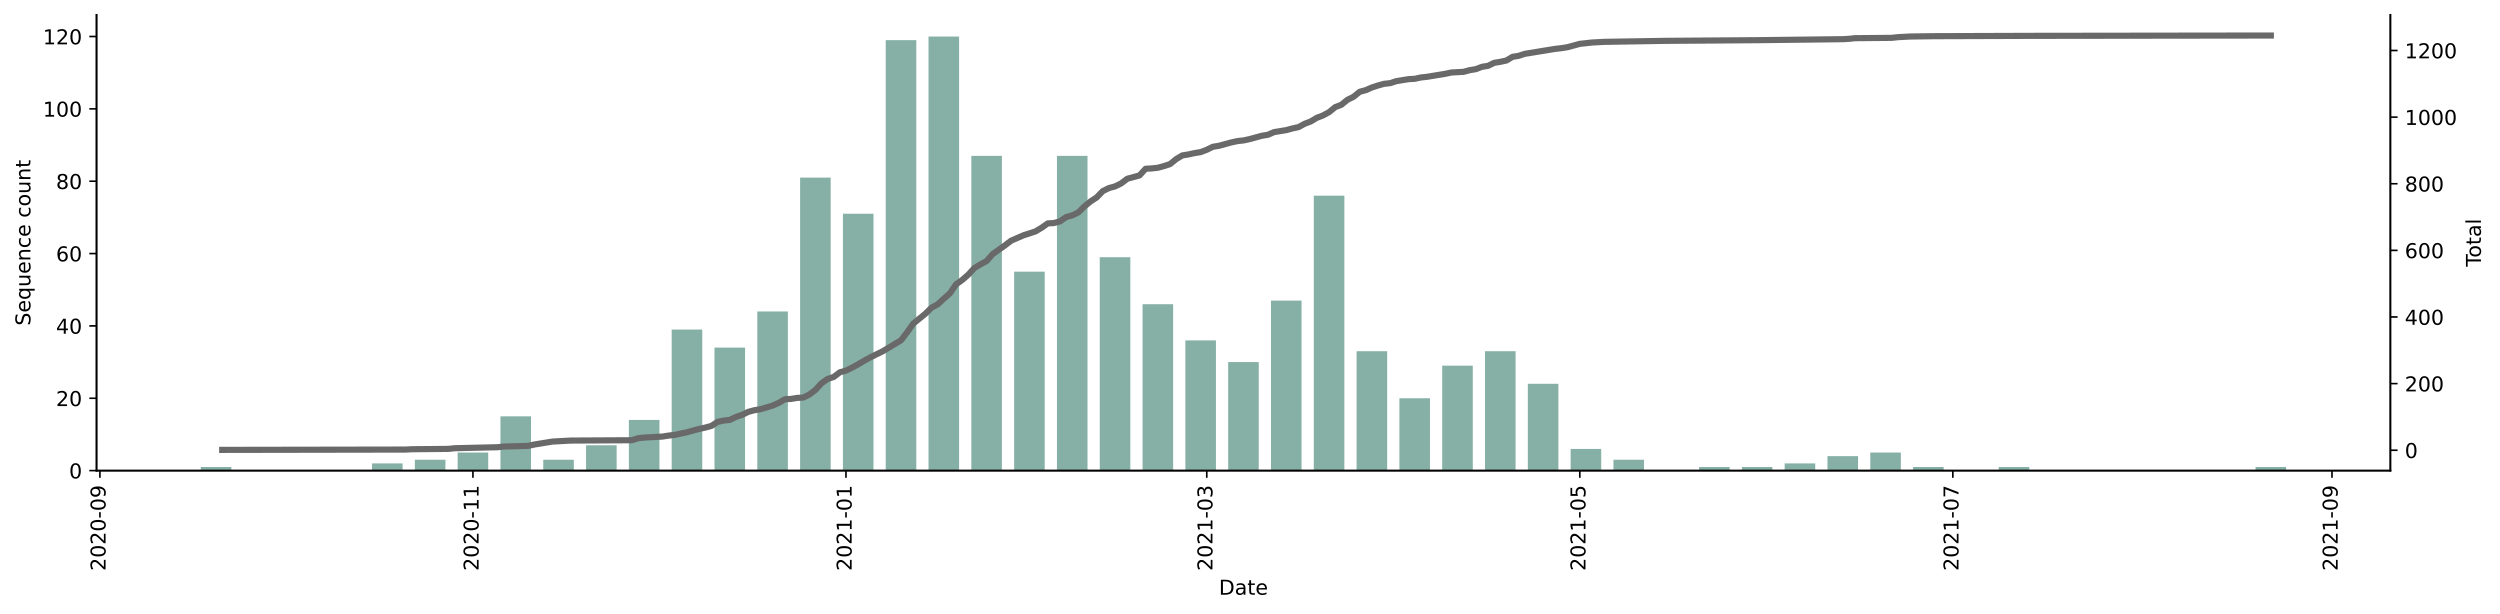
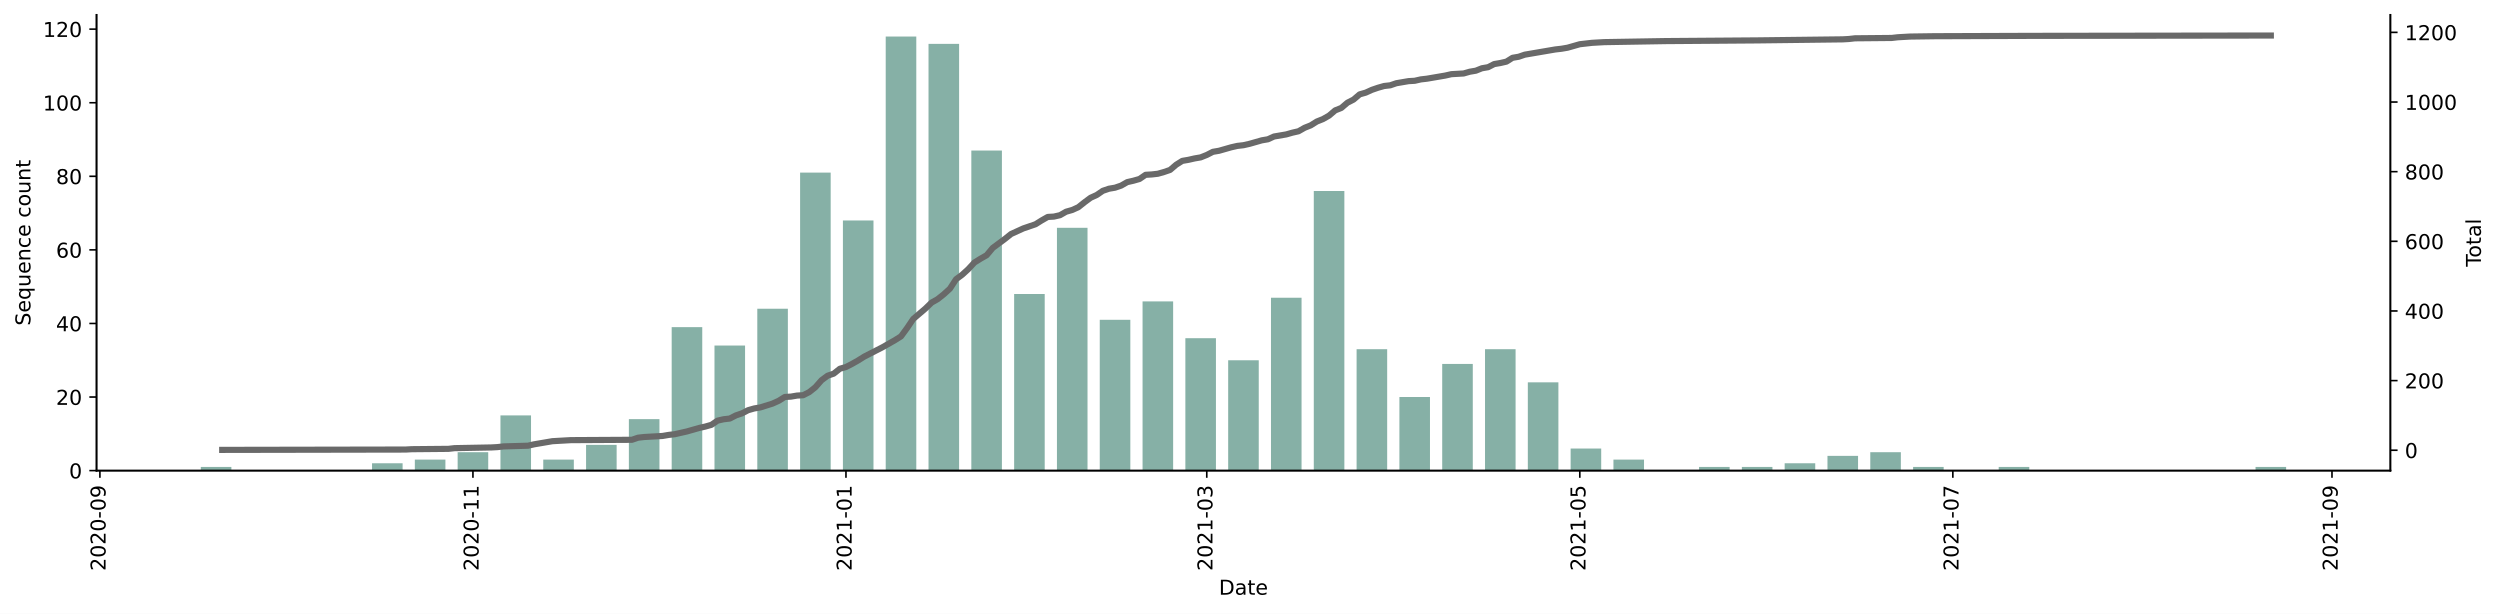
<svg xmlns="http://www.w3.org/2000/svg" xmlns:xlink="http://www.w3.org/1999/xlink" height="298.621pt" version="1.1" viewBox="0 0 1216.294 298.621" width="1216.294pt">
  <defs>
    <style type="text/css">*{stroke-linecap:butt;stroke-linejoin:round;}</style>
  </defs>
  <g id="figure_1">
    <g id="patch_1">
      <path d="M 0 298.621  L 1216.294 298.621  L 1216.294 0  L 0 0  z " style="fill:#ffffff;" />
    </g>
    <g id="axes_1">
      <g id="patch_2">
        <path d="M 46.966 228.96  L 1162.966 228.96  L 1162.966 7.2  L 46.966 7.2  z " style="fill:#ffffff;" />
      </g>
      <g id="patch_3">
-         <path clip-path="url(#p0bee48bfaa)" d="M 97.693 228.96  L 112.569 228.96  L 112.569 227.2  L 97.693 227.2  z " style="fill:#86b0a6;" />
+         <path clip-path="url(#pdc5a0fbc55)" d="M 97.693 228.96  L 112.569 228.96  L 112.569 227.17  L 97.693 227.17  z " style="fill:#86b0a6;" />
      </g>
      <g id="patch_4">
-         <path clip-path="url(#p0bee48bfaa)" d="M 180.999 228.96  L 195.875 228.96  L 195.875 225.44  L 180.999 225.44  z " style="fill:#86b0a6;" />
+         <path clip-path="url(#pdc5a0fbc55)" d="M 180.999 228.96  L 195.875 228.96  L 195.875 225.38  L 180.999 225.38  z " style="fill:#86b0a6;" />
      </g>
      <g id="patch_5">
-         <path clip-path="url(#p0bee48bfaa)" d="M 201.825 228.96  L 216.701 228.96  L 216.701 223.68  L 201.825 223.68  z " style="fill:#86b0a6;" />
+         <path clip-path="url(#pdc5a0fbc55)" d="M 201.825 228.96  L 216.701 228.96  L 216.701 223.591  L 201.825 223.591  z " style="fill:#86b0a6;" />
      </g>
      <g id="patch_6">
-         <path clip-path="url(#p0bee48bfaa)" d="M 222.652 228.96  L 237.528 228.96  L 237.528 220.16  L 222.652 220.16  z " style="fill:#86b0a6;" />
+         <path clip-path="url(#pdc5a0fbc55)" d="M 222.652 228.96  L 237.528 228.96  L 237.528 220.011  L 222.652 220.011  z " style="fill:#86b0a6;" />
      </g>
      <g id="patch_7">
-         <path clip-path="url(#p0bee48bfaa)" d="M 243.478 228.96  L 258.354 228.96  L 258.354 202.56  L 243.478 202.56  z " style="fill:#86b0a6;" />
+         <path clip-path="url(#pdc5a0fbc55)" d="M 243.478 228.96  L 258.354 228.96  L 258.354 202.113  L 243.478 202.113  z " style="fill:#86b0a6;" />
      </g>
      <g id="patch_8">
-         <path clip-path="url(#p0bee48bfaa)" d="M 264.304 228.96  L 279.181 228.96  L 279.181 223.68  L 264.304 223.68  z " style="fill:#86b0a6;" />
+         <path clip-path="url(#pdc5a0fbc55)" d="M 264.304 228.96  L 279.181 228.96  L 279.181 223.591  L 264.304 223.591  z " style="fill:#86b0a6;" />
      </g>
      <g id="patch_9">
-         <path clip-path="url(#p0bee48bfaa)" d="M 285.131 228.96  L 300.007 228.96  L 300.007 216.64  L 285.131 216.64  z " style="fill:#86b0a6;" />
+         <path clip-path="url(#pdc5a0fbc55)" d="M 285.131 228.96  L 300.007 228.96  L 300.007 216.431  L 285.131 216.431  z " style="fill:#86b0a6;" />
      </g>
      <g id="patch_10">
-         <path clip-path="url(#p0bee48bfaa)" d="M 305.957 228.96  L 320.833 228.96  L 320.833 204.32  L 305.957 204.32  z " style="fill:#86b0a6;" />
+         <path clip-path="url(#pdc5a0fbc55)" d="M 305.957 228.96  L 320.833 228.96  L 320.833 203.902  L 305.957 203.902  z " style="fill:#86b0a6;" />
      </g>
      <g id="patch_11">
-         <path clip-path="url(#p0bee48bfaa)" d="M 326.784 228.96  L 341.66 228.96  L 341.66 160.32  L 326.784 160.32  z " style="fill:#86b0a6;" />
+         <path clip-path="url(#pdc5a0fbc55)" d="M 326.784 228.96  L 341.66 228.96  L 341.66 159.157  L 326.784 159.157  z " style="fill:#86b0a6;" />
      </g>
      <g id="patch_12">
-         <path clip-path="url(#p0bee48bfaa)" d="M 347.61 228.96  L 362.486 228.96  L 362.486 169.12  L 347.61 169.12  z " style="fill:#86b0a6;" />
+         <path clip-path="url(#pdc5a0fbc55)" d="M 347.61 228.96  L 362.486 228.96  L 362.486 168.106  L 347.61 168.106  z " style="fill:#86b0a6;" />
      </g>
      <g id="patch_13">
-         <path clip-path="url(#p0bee48bfaa)" d="M 368.437 228.96  L 383.313 228.96  L 383.313 151.52  L 368.437 151.52  z " style="fill:#86b0a6;" />
+         <path clip-path="url(#pdc5a0fbc55)" d="M 368.437 228.96  L 383.313 228.96  L 383.313 150.207  L 368.437 150.207  z " style="fill:#86b0a6;" />
      </g>
      <g id="patch_14">
-         <path clip-path="url(#p0bee48bfaa)" d="M 389.263 228.96  L 404.139 228.96  L 404.139 86.4  L 389.263 86.4  z " style="fill:#86b0a6;" />
+         <path clip-path="url(#pdc5a0fbc55)" d="M 389.263 228.96  L 404.139 228.96  L 404.139 83.984  L 389.263 83.984  z " style="fill:#86b0a6;" />
      </g>
      <g id="patch_15">
-         <path clip-path="url(#p0bee48bfaa)" d="M 410.09 228.96  L 424.966 228.96  L 424.966 104  L 410.09 104  z " style="fill:#86b0a6;" />
+         <path clip-path="url(#pdc5a0fbc55)" d="M 410.09 228.96  L 424.966 228.96  L 424.966 107.252  L 410.09 107.252  z " style="fill:#86b0a6;" />
      </g>
      <g id="patch_16">
-         <path clip-path="url(#p0bee48bfaa)" d="M 430.916 228.96  L 445.792 228.96  L 445.792 19.52  L 430.916 19.52  z " style="fill:#86b0a6;" />
+         <path clip-path="url(#pdc5a0fbc55)" d="M 430.916 228.96  L 445.792 228.96  L 445.792 17.76  L 430.916 17.76  z " style="fill:#86b0a6;" />
      </g>
      <g id="patch_17">
-         <path clip-path="url(#p0bee48bfaa)" d="M 451.742 228.96  L 466.619 228.96  L 466.619 17.76  L 451.742 17.76  z " style="fill:#86b0a6;" />
+         <path clip-path="url(#pdc5a0fbc55)" d="M 451.742 228.96  L 466.619 228.96  L 466.619 21.34  L 451.742 21.34  z " style="fill:#86b0a6;" />
      </g>
      <g id="patch_18">
-         <path clip-path="url(#p0bee48bfaa)" d="M 472.569 228.96  L 487.445 228.96  L 487.445 75.84  L 472.569 75.84  z " style="fill:#86b0a6;" />
+         <path clip-path="url(#pdc5a0fbc55)" d="M 472.569 228.96  L 487.445 228.96  L 487.445 73.245  L 472.569 73.245  z " style="fill:#86b0a6;" />
      </g>
      <g id="patch_19">
-         <path clip-path="url(#p0bee48bfaa)" d="M 493.395 228.96  L 508.271 228.96  L 508.271 132.16  L 493.395 132.16  z " style="fill:#86b0a6;" />
+         <path clip-path="url(#pdc5a0fbc55)" d="M 493.395 228.96  L 508.271 228.96  L 508.271 143.048  L 493.395 143.048  z " style="fill:#86b0a6;" />
      </g>
      <g id="patch_20">
-         <path clip-path="url(#p0bee48bfaa)" d="M 514.222 228.96  L 529.098 228.96  L 529.098 75.84  L 514.222 75.84  z " style="fill:#86b0a6;" />
+         <path clip-path="url(#pdc5a0fbc55)" d="M 514.222 228.96  L 529.098 228.96  L 529.098 110.831  L 514.222 110.831  z " style="fill:#86b0a6;" />
      </g>
      <g id="patch_21">
-         <path clip-path="url(#p0bee48bfaa)" d="M 535.048 228.96  L 549.924 228.96  L 549.924 125.12  L 535.048 125.12  z " style="fill:#86b0a6;" />
+         <path clip-path="url(#pdc5a0fbc55)" d="M 535.048 228.96  L 549.924 228.96  L 549.924 155.577  L 535.048 155.577  z " style="fill:#86b0a6;" />
      </g>
      <g id="patch_22">
-         <path clip-path="url(#p0bee48bfaa)" d="M 555.875 228.96  L 570.751 228.96  L 570.751 148  L 555.875 148  z " style="fill:#86b0a6;" />
+         <path clip-path="url(#pdc5a0fbc55)" d="M 555.875 228.96  L 570.751 228.96  L 570.751 146.628  L 555.875 146.628  z " style="fill:#86b0a6;" />
      </g>
      <g id="patch_23">
-         <path clip-path="url(#p0bee48bfaa)" d="M 576.701 228.96  L 591.577 228.96  L 591.577 165.6  L 576.701 165.6  z " style="fill:#86b0a6;" />
+         <path clip-path="url(#pdc5a0fbc55)" d="M 576.701 228.96  L 591.577 228.96  L 591.577 164.526  L 576.701 164.526  z " style="fill:#86b0a6;" />
      </g>
      <g id="patch_24">
-         <path clip-path="url(#p0bee48bfaa)" d="M 597.528 228.96  L 612.404 228.96  L 612.404 176.16  L 597.528 176.16  z " style="fill:#86b0a6;" />
+         <path clip-path="url(#pdc5a0fbc55)" d="M 597.528 228.96  L 612.404 228.96  L 612.404 175.265  L 597.528 175.265  z " style="fill:#86b0a6;" />
      </g>
      <g id="patch_25">
-         <path clip-path="url(#p0bee48bfaa)" d="M 618.354 228.96  L 633.23 228.96  L 633.23 146.24  L 618.354 146.24  z " style="fill:#86b0a6;" />
+         <path clip-path="url(#pdc5a0fbc55)" d="M 618.354 228.96  L 633.23 228.96  L 633.23 144.838  L 618.354 144.838  z " style="fill:#86b0a6;" />
      </g>
      <g id="patch_26">
-         <path clip-path="url(#p0bee48bfaa)" d="M 639.181 228.96  L 654.057 228.96  L 654.057 95.2  L 639.181 95.2  z " style="fill:#86b0a6;" />
+         <path clip-path="url(#pdc5a0fbc55)" d="M 639.181 228.96  L 654.057 228.96  L 654.057 92.933  L 639.181 92.933  z " style="fill:#86b0a6;" />
      </g>
      <g id="patch_27">
-         <path clip-path="url(#p0bee48bfaa)" d="M 660.007 228.96  L 674.883 228.96  L 674.883 170.88  L 660.007 170.88  z " style="fill:#86b0a6;" />
+         <path clip-path="url(#pdc5a0fbc55)" d="M 660.007 228.96  L 674.883 228.96  L 674.883 169.896  L 660.007 169.896  z " style="fill:#86b0a6;" />
      </g>
      <g id="patch_28">
-         <path clip-path="url(#p0bee48bfaa)" d="M 680.833 228.96  L 695.709 228.96  L 695.709 193.76  L 680.833 193.76  z " style="fill:#86b0a6;" />
+         <path clip-path="url(#pdc5a0fbc55)" d="M 680.833 228.96  L 695.709 228.96  L 695.709 193.163  L 680.833 193.163  z " style="fill:#86b0a6;" />
      </g>
      <g id="patch_29">
-         <path clip-path="url(#p0bee48bfaa)" d="M 701.66 228.96  L 716.536 228.96  L 716.536 177.92  L 701.66 177.92  z " style="fill:#86b0a6;" />
+         <path clip-path="url(#pdc5a0fbc55)" d="M 701.66 228.96  L 716.536 228.96  L 716.536 177.055  L 701.66 177.055  z " style="fill:#86b0a6;" />
      </g>
      <g id="patch_30">
-         <path clip-path="url(#p0bee48bfaa)" d="M 722.486 228.96  L 737.362 228.96  L 737.362 170.88  L 722.486 170.88  z " style="fill:#86b0a6;" />
+         <path clip-path="url(#pdc5a0fbc55)" d="M 722.486 228.96  L 737.362 228.96  L 737.362 169.896  L 722.486 169.896  z " style="fill:#86b0a6;" />
      </g>
      <g id="patch_31">
-         <path clip-path="url(#p0bee48bfaa)" d="M 743.313 228.96  L 758.189 228.96  L 758.189 186.72  L 743.313 186.72  z " style="fill:#86b0a6;" />
+         <path clip-path="url(#pdc5a0fbc55)" d="M 743.313 228.96  L 758.189 228.96  L 758.189 186.004  L 743.313 186.004  z " style="fill:#86b0a6;" />
      </g>
      <g id="patch_32">
-         <path clip-path="url(#p0bee48bfaa)" d="M 764.139 228.96  L 779.015 228.96  L 779.015 218.4  L 764.139 218.4  z " style="fill:#86b0a6;" />
+         <path clip-path="url(#pdc5a0fbc55)" d="M 764.139 228.96  L 779.015 228.96  L 779.015 218.221  L 764.139 218.221  z " style="fill:#86b0a6;" />
      </g>
      <g id="patch_33">
-         <path clip-path="url(#p0bee48bfaa)" d="M 784.966 228.96  L 799.842 228.96  L 799.842 223.68  L 784.966 223.68  z " style="fill:#86b0a6;" />
+         <path clip-path="url(#pdc5a0fbc55)" d="M 784.966 228.96  L 799.842 228.96  L 799.842 223.591  L 784.966 223.591  z " style="fill:#86b0a6;" />
      </g>
      <g id="patch_34">
-         <path clip-path="url(#p0bee48bfaa)" d="M 826.619 228.96  L 841.495 228.96  L 841.495 227.2  L 826.619 227.2  z " style="fill:#86b0a6;" />
+         <path clip-path="url(#pdc5a0fbc55)" d="M 826.619 228.96  L 841.495 228.96  L 841.495 227.17  L 826.619 227.17  z " style="fill:#86b0a6;" />
      </g>
      <g id="patch_35">
-         <path clip-path="url(#p0bee48bfaa)" d="M 847.445 228.96  L 862.321 228.96  L 862.321 227.2  L 847.445 227.2  z " style="fill:#86b0a6;" />
+         <path clip-path="url(#pdc5a0fbc55)" d="M 847.445 228.96  L 862.321 228.96  L 862.321 227.17  L 847.445 227.17  z " style="fill:#86b0a6;" />
      </g>
      <g id="patch_36">
-         <path clip-path="url(#p0bee48bfaa)" d="M 868.271 228.96  L 883.147 228.96  L 883.147 225.44  L 868.271 225.44  z " style="fill:#86b0a6;" />
+         <path clip-path="url(#pdc5a0fbc55)" d="M 868.271 228.96  L 883.147 228.96  L 883.147 225.38  L 868.271 225.38  z " style="fill:#86b0a6;" />
      </g>
      <g id="patch_37">
-         <path clip-path="url(#p0bee48bfaa)" d="M 889.098 228.96  L 903.974 228.96  L 903.974 221.92  L 889.098 221.92  z " style="fill:#86b0a6;" />
+         <path clip-path="url(#pdc5a0fbc55)" d="M 889.098 228.96  L 903.974 228.96  L 903.974 221.801  L 889.098 221.801  z " style="fill:#86b0a6;" />
      </g>
      <g id="patch_38">
-         <path clip-path="url(#p0bee48bfaa)" d="M 909.924 228.96  L 924.8 228.96  L 924.8 220.16  L 909.924 220.16  z " style="fill:#86b0a6;" />
+         <path clip-path="url(#pdc5a0fbc55)" d="M 909.924 228.96  L 924.8 228.96  L 924.8 220.011  L 909.924 220.011  z " style="fill:#86b0a6;" />
      </g>
      <g id="patch_39">
-         <path clip-path="url(#p0bee48bfaa)" d="M 930.751 228.96  L 945.627 228.96  L 945.627 227.2  L 930.751 227.2  z " style="fill:#86b0a6;" />
+         <path clip-path="url(#pdc5a0fbc55)" d="M 930.751 228.96  L 945.627 228.96  L 945.627 227.17  L 930.751 227.17  z " style="fill:#86b0a6;" />
      </g>
      <g id="patch_40">
-         <path clip-path="url(#p0bee48bfaa)" d="M 972.404 228.96  L 987.28 228.96  L 987.28 227.2  L 972.404 227.2  z " style="fill:#86b0a6;" />
+         <path clip-path="url(#pdc5a0fbc55)" d="M 972.404 228.96  L 987.28 228.96  L 987.28 227.17  L 972.404 227.17  z " style="fill:#86b0a6;" />
      </g>
      <g id="patch_41">
-         <path clip-path="url(#p0bee48bfaa)" d="M 1097.362 228.96  L 1112.238 228.96  L 1112.238 227.2  L 1097.362 227.2  z " style="fill:#86b0a6;" />
+         <path clip-path="url(#pdc5a0fbc55)" d="M 1097.362 228.96  L 1112.238 228.96  L 1112.238 227.17  L 1097.362 227.17  z " style="fill:#86b0a6;" />
      </g>
      <g id="matplotlib.axis_1">
        <g id="xtick_1">
          <g id="line2d_1">
            <defs>
-               <path d="M 0 0  L 0 3.5  " id="m97ec9b5817" style="stroke:#000000;stroke-width:0.8;" />
+               <path d="M 0 0  L 0 3.5  " id="m6d10ac8638" style="stroke:#000000;stroke-width:0.8;" />
            </defs>
            <g>
-               <use style="stroke:#000000;stroke-width:0.8;" x="48.602" xlink:href="#m97ec9b5817" y="228.96" />
+               <use style="stroke:#000000;stroke-width:0.8;" x="48.602" xlink:href="#m6d10ac8638" y="228.96" />
            </g>
          </g>
          <g id="text_1">
            <g transform="translate(51.36136 277.7428)rotate(-90)scale(0.1 -0.1)">
              <defs>
                <path d="M 1228 531  L 3431 531  L 3431 0  L 469 0  L 469 531  Q 828 903 1448 1529  Q 2069 2156 2228 2338  Q 2531 2678 2651 2914  Q 2772 3150 2772 3378  Q 2772 3750 2511 3984  Q 2250 4219 1831 4219  Q 1534 4219 1204 4116  Q 875 4013 500 3803  L 500 4441  Q 881 4594 1212 4672  Q 1544 4750 1819 4750  Q 2544 4750 2975 4387  Q 3406 4025 3406 3419  Q 3406 3131 3298 2873  Q 3191 2616 2906 2266  Q 2828 2175 2409 1742  Q 1991 1309 1228 531  z " id="DejaVuSans-32" transform="scale(0.015625)" />
                <path d="M 2034 4250  Q 1547 4250 1301 3770  Q 1056 3291 1056 2328  Q 1056 1369 1301 889  Q 1547 409 2034 409  Q 2525 409 2770 889  Q 3016 1369 3016 2328  Q 3016 3291 2770 3770  Q 2525 4250 2034 4250  z M 2034 4750  Q 2819 4750 3233 4129  Q 3647 3509 3647 2328  Q 3647 1150 3233 529  Q 2819 -91 2034 -91  Q 1250 -91 836 529  Q 422 1150 422 2328  Q 422 3509 836 4129  Q 1250 4750 2034 4750  z " id="DejaVuSans-30" transform="scale(0.015625)" />
                <path d="M 313 2009  L 1997 2009  L 1997 1497  L 313 1497  L 313 2009  z " id="DejaVuSans-2d" transform="scale(0.015625)" />
                <path d="M 703 97  L 703 672  Q 941 559 1184 500  Q 1428 441 1663 441  Q 2288 441 2617 861  Q 2947 1281 2994 2138  Q 2813 1869 2534 1725  Q 2256 1581 1919 1581  Q 1219 1581 811 2004  Q 403 2428 403 3163  Q 403 3881 828 4315  Q 1253 4750 1959 4750  Q 2769 4750 3195 4129  Q 3622 3509 3622 2328  Q 3622 1225 3098 567  Q 2575 -91 1691 -91  Q 1453 -91 1209 -44  Q 966 3 703 97  z M 1959 2075  Q 2384 2075 2632 2365  Q 2881 2656 2881 3163  Q 2881 3666 2632 3958  Q 2384 4250 1959 4250  Q 1534 4250 1286 3958  Q 1038 3666 1038 3163  Q 1038 2656 1286 2365  Q 1534 2075 1959 2075  z " id="DejaVuSans-39" transform="scale(0.015625)" />
              </defs>
              <use xlink:href="#DejaVuSans-32" />
              <use x="63.623" xlink:href="#DejaVuSans-30" />
              <use x="127.246" xlink:href="#DejaVuSans-32" />
              <use x="190.869" xlink:href="#DejaVuSans-30" />
              <use x="254.492" xlink:href="#DejaVuSans-2d" />
              <use x="290.576" xlink:href="#DejaVuSans-30" />
              <use x="354.199" xlink:href="#DejaVuSans-39" />
            </g>
          </g>
        </g>
        <g id="xtick_2">
          <g id="line2d_2">
            <g>
-               <use style="stroke:#000000;stroke-width:0.8;" x="230.09" xlink:href="#m97ec9b5817" y="228.96" />
+               <use style="stroke:#000000;stroke-width:0.8;" x="230.09" xlink:href="#m6d10ac8638" y="228.96" />
            </g>
          </g>
          <g id="text_2">
            <g transform="translate(232.849 277.7428)rotate(-90)scale(0.1 -0.1)">
              <defs>
                <path d="M 794 531  L 1825 531  L 1825 4091  L 703 3866  L 703 4441  L 1819 4666  L 2450 4666  L 2450 531  L 3481 531  L 3481 0  L 794 0  L 794 531  z " id="DejaVuSans-31" transform="scale(0.015625)" />
              </defs>
              <use xlink:href="#DejaVuSans-32" />
              <use x="63.623" xlink:href="#DejaVuSans-30" />
              <use x="127.246" xlink:href="#DejaVuSans-32" />
              <use x="190.869" xlink:href="#DejaVuSans-30" />
              <use x="254.492" xlink:href="#DejaVuSans-2d" />
              <use x="290.576" xlink:href="#DejaVuSans-31" />
              <use x="354.199" xlink:href="#DejaVuSans-31" />
            </g>
          </g>
        </g>
        <g id="xtick_3">
          <g id="line2d_3">
            <g>
-               <use style="stroke:#000000;stroke-width:0.8;" x="411.577" xlink:href="#m97ec9b5817" y="228.96" />
+               <use style="stroke:#000000;stroke-width:0.8;" x="411.577" xlink:href="#m6d10ac8638" y="228.96" />
            </g>
          </g>
          <g id="text_3">
            <g transform="translate(414.3366 277.7428)rotate(-90)scale(0.1 -0.1)">
              <use xlink:href="#DejaVuSans-32" />
              <use x="63.623" xlink:href="#DejaVuSans-30" />
              <use x="127.246" xlink:href="#DejaVuSans-32" />
              <use x="190.869" xlink:href="#DejaVuSans-31" />
              <use x="254.492" xlink:href="#DejaVuSans-2d" />
              <use x="290.576" xlink:href="#DejaVuSans-30" />
              <use x="354.199" xlink:href="#DejaVuSans-31" />
            </g>
          </g>
        </g>
        <g id="xtick_4">
          <g id="line2d_4">
            <g>
-               <use style="stroke:#000000;stroke-width:0.8;" x="587.114" xlink:href="#m97ec9b5817" y="228.96" />
+               <use style="stroke:#000000;stroke-width:0.8;" x="587.114" xlink:href="#m6d10ac8638" y="228.96" />
            </g>
          </g>
          <g id="text_4">
            <g transform="translate(589.8738 277.7428)rotate(-90)scale(0.1 -0.1)">
              <defs>
                <path d="M 2597 2516  Q 3050 2419 3304 2112  Q 3559 1806 3559 1356  Q 3559 666 3084 287  Q 2609 -91 1734 -91  Q 1441 -91 1130 -33  Q 819 25 488 141  L 488 750  Q 750 597 1062 519  Q 1375 441 1716 441  Q 2309 441 2620 675  Q 2931 909 2931 1356  Q 2931 1769 2642 2001  Q 2353 2234 1838 2234  L 1294 2234  L 1294 2753  L 1863 2753  Q 2328 2753 2575 2939  Q 2822 3125 2822 3475  Q 2822 3834 2567 4026  Q 2313 4219 1838 4219  Q 1578 4219 1281 4162  Q 984 4106 628 3988  L 628 4550  Q 988 4650 1302 4700  Q 1616 4750 1894 4750  Q 2613 4750 3031 4423  Q 3450 4097 3450 3541  Q 3450 3153 3228 2886  Q 3006 2619 2597 2516  z " id="DejaVuSans-33" transform="scale(0.015625)" />
              </defs>
              <use xlink:href="#DejaVuSans-32" />
              <use x="63.623" xlink:href="#DejaVuSans-30" />
              <use x="127.246" xlink:href="#DejaVuSans-32" />
              <use x="190.869" xlink:href="#DejaVuSans-31" />
              <use x="254.492" xlink:href="#DejaVuSans-2d" />
              <use x="290.576" xlink:href="#DejaVuSans-30" />
              <use x="354.199" xlink:href="#DejaVuSans-33" />
            </g>
          </g>
        </g>
        <g id="xtick_5">
          <g id="line2d_5">
            <g>
-               <use style="stroke:#000000;stroke-width:0.8;" x="768.602" xlink:href="#m97ec9b5817" y="228.96" />
+               <use style="stroke:#000000;stroke-width:0.8;" x="768.602" xlink:href="#m6d10ac8638" y="228.96" />
            </g>
          </g>
          <g id="text_5">
            <g transform="translate(771.3614 277.7428)rotate(-90)scale(0.1 -0.1)">
              <defs>
                <path d="M 691 4666  L 3169 4666  L 3169 4134  L 1269 4134  L 1269 2991  Q 1406 3038 1543 3061  Q 1681 3084 1819 3084  Q 2600 3084 3056 2656  Q 3513 2228 3513 1497  Q 3513 744 3044 326  Q 2575 -91 1722 -91  Q 1428 -91 1123 -41  Q 819 9 494 109  L 494 744  Q 775 591 1075 516  Q 1375 441 1709 441  Q 2250 441 2565 725  Q 2881 1009 2881 1497  Q 2881 1984 2565 2268  Q 2250 2553 1709 2553  Q 1456 2553 1204 2497  Q 953 2441 691 2322  L 691 4666  z " id="DejaVuSans-35" transform="scale(0.015625)" />
              </defs>
              <use xlink:href="#DejaVuSans-32" />
              <use x="63.623" xlink:href="#DejaVuSans-30" />
              <use x="127.246" xlink:href="#DejaVuSans-32" />
              <use x="190.869" xlink:href="#DejaVuSans-31" />
              <use x="254.492" xlink:href="#DejaVuSans-2d" />
              <use x="290.576" xlink:href="#DejaVuSans-30" />
              <use x="354.199" xlink:href="#DejaVuSans-35" />
            </g>
          </g>
        </g>
        <g id="xtick_6">
          <g id="line2d_6">
            <g>
-               <use style="stroke:#000000;stroke-width:0.8;" x="950.09" xlink:href="#m97ec9b5817" y="228.96" />
+               <use style="stroke:#000000;stroke-width:0.8;" x="950.09" xlink:href="#m6d10ac8638" y="228.96" />
            </g>
          </g>
          <g id="text_6">
            <g transform="translate(952.849 277.7428)rotate(-90)scale(0.1 -0.1)">
              <defs>
                <path d="M 525 4666  L 3525 4666  L 3525 4397  L 1831 0  L 1172 0  L 2766 4134  L 525 4134  L 525 4666  z " id="DejaVuSans-37" transform="scale(0.015625)" />
              </defs>
              <use xlink:href="#DejaVuSans-32" />
              <use x="63.623" xlink:href="#DejaVuSans-30" />
              <use x="127.246" xlink:href="#DejaVuSans-32" />
              <use x="190.869" xlink:href="#DejaVuSans-31" />
              <use x="254.492" xlink:href="#DejaVuSans-2d" />
              <use x="290.576" xlink:href="#DejaVuSans-30" />
              <use x="354.199" xlink:href="#DejaVuSans-37" />
            </g>
          </g>
        </g>
        <g id="xtick_7">
          <g id="line2d_7">
            <g>
-               <use style="stroke:#000000;stroke-width:0.8;" x="1134.552" xlink:href="#m97ec9b5817" y="228.96" />
+               <use style="stroke:#000000;stroke-width:0.8;" x="1134.552" xlink:href="#m6d10ac8638" y="228.96" />
            </g>
          </g>
          <g id="text_7">
            <g transform="translate(1137.312 277.7428)rotate(-90)scale(0.1 -0.1)">
              <use xlink:href="#DejaVuSans-32" />
              <use x="63.623" xlink:href="#DejaVuSans-30" />
              <use x="127.246" xlink:href="#DejaVuSans-32" />
              <use x="190.869" xlink:href="#DejaVuSans-31" />
              <use x="254.492" xlink:href="#DejaVuSans-2d" />
              <use x="290.576" xlink:href="#DejaVuSans-30" />
              <use x="354.199" xlink:href="#DejaVuSans-39" />
            </g>
          </g>
        </g>
        <g id="text_8">
          <g transform="translate(593.0148 289.3413)scale(0.1 -0.1)">
            <defs>
              <path d="M 1259 4147  L 1259 519  L 2022 519  Q 2988 519 3436 956  Q 3884 1394 3884 2338  Q 3884 3275 3436 3711  Q 2988 4147 2022 4147  L 1259 4147  z M 628 4666  L 1925 4666  Q 3281 4666 3915 4102  Q 4550 3538 4550 2338  Q 4550 1131 3912 565  Q 3275 0 1925 0  L 628 0  L 628 4666  z " id="DejaVuSans-44" transform="scale(0.015625)" />
              <path d="M 2194 1759  Q 1497 1759 1228 1600  Q 959 1441 959 1056  Q 959 750 1161 570  Q 1363 391 1709 391  Q 2188 391 2477 730  Q 2766 1069 2766 1631  L 2766 1759  L 2194 1759  z M 3341 1997  L 3341 0  L 2766 0  L 2766 531  Q 2569 213 2275 61  Q 1981 -91 1556 -91  Q 1019 -91 701 211  Q 384 513 384 1019  Q 384 1609 779 1909  Q 1175 2209 1959 2209  L 2766 2209  L 2766 2266  Q 2766 2663 2505 2880  Q 2244 3097 1772 3097  Q 1472 3097 1187 3025  Q 903 2953 641 2809  L 641 3341  Q 956 3463 1253 3523  Q 1550 3584 1831 3584  Q 2591 3584 2966 3190  Q 3341 2797 3341 1997  z " id="DejaVuSans-61" transform="scale(0.015625)" />
              <path d="M 1172 4494  L 1172 3500  L 2356 3500  L 2356 3053  L 1172 3053  L 1172 1153  Q 1172 725 1289 603  Q 1406 481 1766 481  L 2356 481  L 2356 0  L 1766 0  Q 1100 0 847 248  Q 594 497 594 1153  L 594 3053  L 172 3053  L 172 3500  L 594 3500  L 594 4494  L 1172 4494  z " id="DejaVuSans-74" transform="scale(0.015625)" />
              <path d="M 3597 1894  L 3597 1613  L 953 1613  Q 991 1019 1311 708  Q 1631 397 2203 397  Q 2534 397 2845 478  Q 3156 559 3463 722  L 3463 178  Q 3153 47 2828 -22  Q 2503 -91 2169 -91  Q 1331 -91 842 396  Q 353 884 353 1716  Q 353 2575 817 3079  Q 1281 3584 2069 3584  Q 2775 3584 3186 3129  Q 3597 2675 3597 1894  z M 3022 2063  Q 3016 2534 2758 2815  Q 2500 3097 2075 3097  Q 1594 3097 1305 2825  Q 1016 2553 972 2059  L 3022 2063  z " id="DejaVuSans-65" transform="scale(0.015625)" />
            </defs>
            <use xlink:href="#DejaVuSans-44" />
            <use x="77.002" xlink:href="#DejaVuSans-61" />
            <use x="138.281" xlink:href="#DejaVuSans-74" />
            <use x="177.49" xlink:href="#DejaVuSans-65" />
          </g>
        </g>
      </g>
      <g id="matplotlib.axis_2">
        <g id="ytick_1">
          <g id="line2d_8">
            <defs>
-               <path d="M 0 0  L -3.5 0  " id="mee9fb2a32d" style="stroke:#000000;stroke-width:0.8;" />
+               <path d="M 0 0  L -3.5 0  " id="m72218728f7" style="stroke:#000000;stroke-width:0.8;" />
            </defs>
            <g>
-               <use style="stroke:#000000;stroke-width:0.8;" x="46.966" xlink:href="#mee9fb2a32d" y="228.96" />
+               <use style="stroke:#000000;stroke-width:0.8;" x="46.966" xlink:href="#m72218728f7" y="228.96" />
            </g>
          </g>
          <g id="text_9">
            <g transform="translate(33.60312 232.7592)scale(0.1 -0.1)">
              <use xlink:href="#DejaVuSans-30" />
            </g>
          </g>
        </g>
        <g id="ytick_2">
          <g id="line2d_9">
            <g>
-               <use style="stroke:#000000;stroke-width:0.8;" x="46.966" xlink:href="#mee9fb2a32d" y="193.76" />
+               <use style="stroke:#000000;stroke-width:0.8;" x="46.966" xlink:href="#m72218728f7" y="193.163" />
            </g>
          </g>
          <g id="text_10">
-             <g transform="translate(27.24063 197.5592)scale(0.1 -0.1)">
+             <g transform="translate(27.24063 196.9626)scale(0.1 -0.1)">
              <use xlink:href="#DejaVuSans-32" />
              <use x="63.623" xlink:href="#DejaVuSans-30" />
            </g>
          </g>
        </g>
        <g id="ytick_3">
          <g id="line2d_10">
            <g>
-               <use style="stroke:#000000;stroke-width:0.8;" x="46.966" xlink:href="#mee9fb2a32d" y="158.56" />
+               <use style="stroke:#000000;stroke-width:0.8;" x="46.966" xlink:href="#m72218728f7" y="157.367" />
            </g>
          </g>
          <g id="text_11">
-             <g transform="translate(27.24063 162.3592)scale(0.1 -0.1)">
+             <g transform="translate(27.24063 161.166)scale(0.1 -0.1)">
              <defs>
                <path d="M 2419 4116  L 825 1625  L 2419 1625  L 2419 4116  z M 2253 4666  L 3047 4666  L 3047 1625  L 3713 1625  L 3713 1100  L 3047 1100  L 3047 0  L 2419 0  L 2419 1100  L 313 1100  L 313 1709  L 2253 4666  z " id="DejaVuSans-34" transform="scale(0.015625)" />
              </defs>
              <use xlink:href="#DejaVuSans-34" />
              <use x="63.623" xlink:href="#DejaVuSans-30" />
            </g>
          </g>
        </g>
        <g id="ytick_4">
          <g id="line2d_11">
            <g>
-               <use style="stroke:#000000;stroke-width:0.8;" x="46.966" xlink:href="#mee9fb2a32d" y="123.36" />
+               <use style="stroke:#000000;stroke-width:0.8;" x="46.966" xlink:href="#m72218728f7" y="121.57" />
            </g>
          </g>
          <g id="text_12">
-             <g transform="translate(27.24063 127.1592)scale(0.1 -0.1)">
+             <g transform="translate(27.24063 125.3694)scale(0.1 -0.1)">
              <defs>
                <path d="M 2113 2584  Q 1688 2584 1439 2293  Q 1191 2003 1191 1497  Q 1191 994 1439 701  Q 1688 409 2113 409  Q 2538 409 2786 701  Q 3034 994 3034 1497  Q 3034 2003 2786 2293  Q 2538 2584 2113 2584  z M 3366 4563  L 3366 3988  Q 3128 4100 2886 4159  Q 2644 4219 2406 4219  Q 1781 4219 1451 3797  Q 1122 3375 1075 2522  Q 1259 2794 1537 2939  Q 1816 3084 2150 3084  Q 2853 3084 3261 2657  Q 3669 2231 3669 1497  Q 3669 778 3244 343  Q 2819 -91 2113 -91  Q 1303 -91 875 529  Q 447 1150 447 2328  Q 447 3434 972 4092  Q 1497 4750 2381 4750  Q 2619 4750 2861 4703  Q 3103 4656 3366 4563  z " id="DejaVuSans-36" transform="scale(0.015625)" />
              </defs>
              <use xlink:href="#DejaVuSans-36" />
              <use x="63.623" xlink:href="#DejaVuSans-30" />
            </g>
          </g>
        </g>
        <g id="ytick_5">
          <g id="line2d_12">
            <g>
-               <use style="stroke:#000000;stroke-width:0.8;" x="46.966" xlink:href="#mee9fb2a32d" y="88.16" />
+               <use style="stroke:#000000;stroke-width:0.8;" x="46.966" xlink:href="#m72218728f7" y="85.774" />
            </g>
          </g>
          <g id="text_13">
-             <g transform="translate(27.24063 91.95922)scale(0.1 -0.1)">
+             <g transform="translate(27.24063 89.57278)scale(0.1 -0.1)">
              <defs>
                <path d="M 2034 2216  Q 1584 2216 1326 1975  Q 1069 1734 1069 1313  Q 1069 891 1326 650  Q 1584 409 2034 409  Q 2484 409 2743 651  Q 3003 894 3003 1313  Q 3003 1734 2745 1975  Q 2488 2216 2034 2216  z M 1403 2484  Q 997 2584 770 2862  Q 544 3141 544 3541  Q 544 4100 942 4425  Q 1341 4750 2034 4750  Q 2731 4750 3128 4425  Q 3525 4100 3525 3541  Q 3525 3141 3298 2862  Q 3072 2584 2669 2484  Q 3125 2378 3379 2068  Q 3634 1759 3634 1313  Q 3634 634 3220 271  Q 2806 -91 2034 -91  Q 1263 -91 848 271  Q 434 634 434 1313  Q 434 1759 690 2068  Q 947 2378 1403 2484  z M 1172 3481  Q 1172 3119 1398 2916  Q 1625 2713 2034 2713  Q 2441 2713 2670 2916  Q 2900 3119 2900 3481  Q 2900 3844 2670 4047  Q 2441 4250 2034 4250  Q 1625 4250 1398 4047  Q 1172 3844 1172 3481  z " id="DejaVuSans-38" transform="scale(0.015625)" />
              </defs>
              <use xlink:href="#DejaVuSans-38" />
              <use x="63.623" xlink:href="#DejaVuSans-30" />
            </g>
          </g>
        </g>
        <g id="ytick_6">
          <g id="line2d_13">
            <g>
-               <use style="stroke:#000000;stroke-width:0.8;" x="46.966" xlink:href="#mee9fb2a32d" y="52.96" />
+               <use style="stroke:#000000;stroke-width:0.8;" x="46.966" xlink:href="#m72218728f7" y="49.977" />
            </g>
          </g>
          <g id="text_14">
-             <g transform="translate(20.87813 56.75922)scale(0.1 -0.1)">
+             <g transform="translate(20.87813 53.77617)scale(0.1 -0.1)">
              <use xlink:href="#DejaVuSans-31" />
              <use x="63.623" xlink:href="#DejaVuSans-30" />
              <use x="127.246" xlink:href="#DejaVuSans-30" />
            </g>
          </g>
        </g>
        <g id="ytick_7">
          <g id="line2d_14">
            <g>
-               <use style="stroke:#000000;stroke-width:0.8;" x="46.966" xlink:href="#mee9fb2a32d" y="17.76" />
+               <use style="stroke:#000000;stroke-width:0.8;" x="46.966" xlink:href="#m72218728f7" y="14.18" />
            </g>
          </g>
          <g id="text_15">
-             <g transform="translate(20.87813 21.55922)scale(0.1 -0.1)">
+             <g transform="translate(20.87813 17.97956)scale(0.1 -0.1)">
              <use xlink:href="#DejaVuSans-31" />
              <use x="63.623" xlink:href="#DejaVuSans-32" />
              <use x="127.246" xlink:href="#DejaVuSans-30" />
            </g>
          </g>
        </g>
        <g id="text_16">
          <g transform="translate(14.79844 158.4402)rotate(-90)scale(0.1 -0.1)">
            <defs>
              <path d="M 3425 4513  L 3425 3897  Q 3066 4069 2747 4153  Q 2428 4238 2131 4238  Q 1616 4238 1336 4038  Q 1056 3838 1056 3469  Q 1056 3159 1242 3001  Q 1428 2844 1947 2747  L 2328 2669  Q 3034 2534 3370 2195  Q 3706 1856 3706 1288  Q 3706 609 3251 259  Q 2797 -91 1919 -91  Q 1588 -91 1214 -16  Q 841 59 441 206  L 441 856  Q 825 641 1194 531  Q 1563 422 1919 422  Q 2459 422 2753 634  Q 3047 847 3047 1241  Q 3047 1584 2836 1778  Q 2625 1972 2144 2069  L 1759 2144  Q 1053 2284 737 2584  Q 422 2884 422 3419  Q 422 4038 858 4394  Q 1294 4750 2059 4750  Q 2388 4750 2728 4690  Q 3069 4631 3425 4513  z " id="DejaVuSans-53" transform="scale(0.015625)" />
              <path d="M 947 1747  Q 947 1113 1208 752  Q 1469 391 1925 391  Q 2381 391 2643 752  Q 2906 1113 2906 1747  Q 2906 2381 2643 2742  Q 2381 3103 1925 3103  Q 1469 3103 1208 2742  Q 947 2381 947 1747  z M 2906 525  Q 2725 213 2448 61  Q 2172 -91 1784 -91  Q 1150 -91 751 415  Q 353 922 353 1747  Q 353 2572 751 3078  Q 1150 3584 1784 3584  Q 2172 3584 2448 3432  Q 2725 3281 2906 2969  L 2906 3500  L 3481 3500  L 3481 -1331  L 2906 -1331  L 2906 525  z " id="DejaVuSans-71" transform="scale(0.015625)" />
              <path d="M 544 1381  L 544 3500  L 1119 3500  L 1119 1403  Q 1119 906 1312 657  Q 1506 409 1894 409  Q 2359 409 2629 706  Q 2900 1003 2900 1516  L 2900 3500  L 3475 3500  L 3475 0  L 2900 0  L 2900 538  Q 2691 219 2414 64  Q 2138 -91 1772 -91  Q 1169 -91 856 284  Q 544 659 544 1381  z M 1991 3584  L 1991 3584  z " id="DejaVuSans-75" transform="scale(0.015625)" />
              <path d="M 3513 2113  L 3513 0  L 2938 0  L 2938 2094  Q 2938 2591 2744 2837  Q 2550 3084 2163 3084  Q 1697 3084 1428 2787  Q 1159 2491 1159 1978  L 1159 0  L 581 0  L 581 3500  L 1159 3500  L 1159 2956  Q 1366 3272 1645 3428  Q 1925 3584 2291 3584  Q 2894 3584 3203 3211  Q 3513 2838 3513 2113  z " id="DejaVuSans-6e" transform="scale(0.015625)" />
              <path d="M 3122 3366  L 3122 2828  Q 2878 2963 2633 3030  Q 2388 3097 2138 3097  Q 1578 3097 1268 2742  Q 959 2388 959 1747  Q 959 1106 1268 751  Q 1578 397 2138 397  Q 2388 397 2633 464  Q 2878 531 3122 666  L 3122 134  Q 2881 22 2623 -34  Q 2366 -91 2075 -91  Q 1284 -91 818 406  Q 353 903 353 1747  Q 353 2603 823 3093  Q 1294 3584 2113 3584  Q 2378 3584 2631 3529  Q 2884 3475 3122 3366  z " id="DejaVuSans-63" transform="scale(0.015625)" />
              <path id="DejaVuSans-20" transform="scale(0.015625)" />
              <path d="M 1959 3097  Q 1497 3097 1228 2736  Q 959 2375 959 1747  Q 959 1119 1226 758  Q 1494 397 1959 397  Q 2419 397 2687 759  Q 2956 1122 2956 1747  Q 2956 2369 2687 2733  Q 2419 3097 1959 3097  z M 1959 3584  Q 2709 3584 3137 3096  Q 3566 2609 3566 1747  Q 3566 888 3137 398  Q 2709 -91 1959 -91  Q 1206 -91 779 398  Q 353 888 353 1747  Q 353 2609 779 3096  Q 1206 3584 1959 3584  z " id="DejaVuSans-6f" transform="scale(0.015625)" />
            </defs>
            <use xlink:href="#DejaVuSans-53" />
            <use x="63.477" xlink:href="#DejaVuSans-65" />
            <use x="125" xlink:href="#DejaVuSans-71" />
            <use x="188.477" xlink:href="#DejaVuSans-75" />
            <use x="251.855" xlink:href="#DejaVuSans-65" />
            <use x="313.379" xlink:href="#DejaVuSans-6e" />
            <use x="376.758" xlink:href="#DejaVuSans-63" />
            <use x="431.738" xlink:href="#DejaVuSans-65" />
            <use x="493.262" xlink:href="#DejaVuSans-20" />
            <use x="525.049" xlink:href="#DejaVuSans-63" />
            <use x="580.029" xlink:href="#DejaVuSans-6f" />
            <use x="641.211" xlink:href="#DejaVuSans-75" />
            <use x="704.59" xlink:href="#DejaVuSans-6e" />
            <use x="767.969" xlink:href="#DejaVuSans-74" />
          </g>
        </g>
      </g>
      <g id="patch_42">
        <path d="M 46.966 228.96  L 46.966 7.2  " style="fill:none;stroke:#000000;stroke-linecap:square;stroke-linejoin:miter;stroke-width:0.8;" />
      </g>
      <g id="patch_43">
        <path d="M 1162.966 228.96  L 1162.966 7.2  " style="fill:none;stroke:#000000;stroke-linecap:square;stroke-linejoin:miter;stroke-width:0.8;" />
      </g>
      <g id="patch_44">
        <path d="M 46.966 228.96  L 1162.966 228.96  " style="fill:none;stroke:#000000;stroke-linecap:square;stroke-linejoin:miter;stroke-width:0.8;" />
      </g>
    </g>
    <g id="axes_2">
      <g id="matplotlib.axis_3">
        <g id="ytick_8">
          <g id="line2d_15">
            <defs>
-               <path d="M 0 0  L 3.5 0  " id="mf1a1438675" style="stroke:#000000;stroke-width:0.8;" />
+               <path d="M 0 0  L 3.5 0  " id="m4dc8fb1fcb" style="stroke:#000000;stroke-width:0.8;" />
            </defs>
            <g>
-               <use style="stroke:#000000;stroke-width:0.8;" x="1162.966" xlink:href="#mf1a1438675" y="219.042" />
+               <use style="stroke:#000000;stroke-width:0.8;" x="1162.966" xlink:href="#m4dc8fb1fcb" y="219.049" />
            </g>
          </g>
          <g id="text_17">
-             <g transform="translate(1169.966 222.8413)scale(0.1 -0.1)">
+             <g transform="translate(1169.966 222.8486)scale(0.1 -0.1)">
              <use xlink:href="#DejaVuSans-30" />
            </g>
          </g>
        </g>
        <g id="ytick_9">
          <g id="line2d_16">
            <g>
-               <use style="stroke:#000000;stroke-width:0.8;" x="1162.966" xlink:href="#mf1a1438675" y="186.63" />
+               <use style="stroke:#000000;stroke-width:0.8;" x="1162.966" xlink:href="#m4dc8fb1fcb" y="185.167" />
            </g>
          </g>
          <g id="text_18">
-             <g transform="translate(1169.966 190.4297)scale(0.1 -0.1)">
+             <g transform="translate(1169.966 188.9663)scale(0.1 -0.1)">
              <use xlink:href="#DejaVuSans-32" />
              <use x="63.623" xlink:href="#DejaVuSans-30" />
              <use x="127.246" xlink:href="#DejaVuSans-30" />
            </g>
          </g>
        </g>
        <g id="ytick_10">
          <g id="line2d_17">
            <g>
-               <use style="stroke:#000000;stroke-width:0.8;" x="1162.966" xlink:href="#mf1a1438675" y="154.219" />
+               <use style="stroke:#000000;stroke-width:0.8;" x="1162.966" xlink:href="#m4dc8fb1fcb" y="151.285" />
            </g>
          </g>
          <g id="text_19">
-             <g transform="translate(1169.966 158.0181)scale(0.1 -0.1)">
+             <g transform="translate(1169.966 155.0839)scale(0.1 -0.1)">
              <use xlink:href="#DejaVuSans-34" />
              <use x="63.623" xlink:href="#DejaVuSans-30" />
              <use x="127.246" xlink:href="#DejaVuSans-30" />
            </g>
          </g>
        </g>
        <g id="ytick_11">
          <g id="line2d_18">
            <g>
-               <use style="stroke:#000000;stroke-width:0.8;" x="1162.966" xlink:href="#mf1a1438675" y="121.807" />
+               <use style="stroke:#000000;stroke-width:0.8;" x="1162.966" xlink:href="#m4dc8fb1fcb" y="117.402" />
            </g>
          </g>
          <g id="text_20">
-             <g transform="translate(1169.966 125.6065)scale(0.1 -0.1)">
+             <g transform="translate(1169.966 121.2016)scale(0.1 -0.1)">
              <use xlink:href="#DejaVuSans-36" />
              <use x="63.623" xlink:href="#DejaVuSans-30" />
              <use x="127.246" xlink:href="#DejaVuSans-30" />
            </g>
          </g>
        </g>
        <g id="ytick_12">
          <g id="line2d_19">
            <g>
-               <use style="stroke:#000000;stroke-width:0.8;" x="1162.966" xlink:href="#mf1a1438675" y="89.396" />
+               <use style="stroke:#000000;stroke-width:0.8;" x="1162.966" xlink:href="#m4dc8fb1fcb" y="83.52" />
            </g>
          </g>
          <g id="text_21">
-             <g transform="translate(1169.966 93.19497)scale(0.1 -0.1)">
+             <g transform="translate(1169.966 87.31922)scale(0.1 -0.1)">
              <use xlink:href="#DejaVuSans-38" />
              <use x="63.623" xlink:href="#DejaVuSans-30" />
              <use x="127.246" xlink:href="#DejaVuSans-30" />
            </g>
          </g>
        </g>
        <g id="ytick_13">
          <g id="line2d_20">
            <g>
-               <use style="stroke:#000000;stroke-width:0.8;" x="1162.966" xlink:href="#mf1a1438675" y="56.984" />
+               <use style="stroke:#000000;stroke-width:0.8;" x="1162.966" xlink:href="#m4dc8fb1fcb" y="49.638" />
            </g>
          </g>
          <g id="text_22">
-             <g transform="translate(1169.966 60.7834)scale(0.1 -0.1)">
+             <g transform="translate(1169.966 53.43687)scale(0.1 -0.1)">
              <use xlink:href="#DejaVuSans-31" />
              <use x="63.623" xlink:href="#DejaVuSans-30" />
              <use x="127.246" xlink:href="#DejaVuSans-30" />
              <use x="190.869" xlink:href="#DejaVuSans-30" />
            </g>
          </g>
        </g>
        <g id="ytick_14">
          <g id="line2d_21">
            <g>
-               <use style="stroke:#000000;stroke-width:0.8;" x="1162.966" xlink:href="#mf1a1438675" y="24.573" />
+               <use style="stroke:#000000;stroke-width:0.8;" x="1162.966" xlink:href="#m4dc8fb1fcb" y="15.755" />
            </g>
          </g>
          <g id="text_23">
-             <g transform="translate(1169.966 28.37182)scale(0.1 -0.1)">
+             <g transform="translate(1169.966 19.55451)scale(0.1 -0.1)">
              <use xlink:href="#DejaVuSans-31" />
              <use x="63.623" xlink:href="#DejaVuSans-32" />
              <use x="127.246" xlink:href="#DejaVuSans-30" />
              <use x="190.869" xlink:href="#DejaVuSans-30" />
            </g>
          </g>
        </g>
        <g id="text_24">
          <g transform="translate(1207.014 129.7566)rotate(-90)scale(0.1 -0.1)">
            <defs>
              <path d="M -19 4666  L 3928 4666  L 3928 4134  L 2272 4134  L 2272 0  L 1638 0  L 1638 4134  L -19 4134  L -19 4666  z " id="DejaVuSans-54" transform="scale(0.015625)" />
              <path d="M 603 4863  L 1178 4863  L 1178 0  L 603 0  L 603 4863  z " id="DejaVuSans-6c" transform="scale(0.015625)" />
            </defs>
            <use xlink:href="#DejaVuSans-54" />
            <use x="44.084" xlink:href="#DejaVuSans-6f" />
            <use x="105.266" xlink:href="#DejaVuSans-74" />
            <use x="144.475" xlink:href="#DejaVuSans-61" />
            <use x="205.754" xlink:href="#DejaVuSans-6c" />
          </g>
        </g>
      </g>
      <g id="line2d_22">
-         <path clip-path="url(#p0bee48bfaa)" d="M 108.106 218.88  L 197.362 218.718  L 200.338 218.556  L 218.189 218.394  L 221.164 218.07  L 241.99 217.584  L 244.966 217.259  L 256.866 216.935  L 259.842 216.287  L 268.767 214.829  L 277.693 214.342  L 307.445 214.18  L 310.42 213.208  L 313.395 212.884  L 322.321 212.398  L 325.296 211.912  L 328.271 211.587  L 334.222 210.291  L 340.172 208.67  L 343.147 208.022  L 346.123 207.212  L 349.098 205.267  L 352.073 204.619  L 355.048 204.295  L 358.023 202.836  L 360.999 201.864  L 363.974 200.405  L 366.949 199.595  L 369.924 199.109  L 375.875 197.326  L 378.85 196.03  L 381.825 194.247  L 384.8 194.085  L 387.776 193.599  L 390.751 193.437  L 393.726 191.978  L 396.701 189.71  L 399.676 186.468  L 402.652 184.362  L 405.627 183.389  L 408.602 181.121  L 411.577 180.31  L 414.552 178.852  L 417.528 177.231  L 420.503 175.448  L 423.478 173.828  L 429.428 170.911  L 438.354 165.563  L 441.329 161.674  L 444.304 157.46  L 450.255 152.598  L 453.23 149.681  L 456.205 148.061  L 459.181 145.306  L 462.156 142.713  L 465.131 138.337  L 468.106 136.23  L 471.081 133.638  L 474.057 130.396  L 477.032 128.614  L 480.007 126.993  L 482.982 123.59  L 488.933 119.376  L 491.908 117.108  L 497.858 114.515  L 503.809 112.57  L 506.784 110.787  L 509.759 108.681  L 512.734 108.519  L 515.709 107.708  L 518.685 105.602  L 521.66 104.791  L 524.635 103.333  L 527.61 100.416  L 530.585 97.985  L 533.561 96.04  L 536.536 92.961  L 539.511 91.503  L 542.486 90.692  L 545.461 89.234  L 548.437 86.965  L 554.387 85.344  L 557.362 82.103  L 560.338 81.941  L 563.313 81.617  L 566.288 80.807  L 569.263 79.834  L 572.238 77.403  L 575.214 75.621  L 578.189 75.135  L 581.164 74.486  L 584.139 74  L 587.114 72.866  L 590.09 71.407  L 593.065 70.921  L 599.015 69.301  L 601.99 68.652  L 604.966 68.328  L 607.941 67.68  L 613.891 66.059  L 616.866 65.573  L 619.842 64.277  L 625.792 63.304  L 628.767 62.494  L 631.742 61.846  L 634.718 60.225  L 637.693 59.091  L 640.668 57.308  L 643.643 56.174  L 646.619 54.553  L 649.594 52.122  L 652.569 50.988  L 655.544 48.557  L 658.519 47.099  L 661.495 44.668  L 664.47 43.857  L 667.445 42.561  L 670.42 41.589  L 673.395 40.778  L 676.371 40.454  L 679.346 39.482  L 685.296 38.51  L 688.271 38.348  L 691.247 37.699  L 694.222 37.375  L 703.147 35.917  L 706.123 35.268  L 712.073 34.944  L 715.048 34.134  L 718.023 33.648  L 720.999 32.513  L 723.974 32.027  L 726.949 30.569  L 729.924 30.083  L 732.9 29.434  L 735.875 27.652  L 738.85 27.166  L 741.825 26.193  L 756.701 23.762  L 759.676 23.438  L 762.652 22.952  L 768.602 21.331  L 774.552 20.683  L 780.503 20.359  L 810.255 19.873  L 854.883 19.549  L 896.536 19.063  L 899.511 18.901  L 902.486 18.576  L 920.338 18.414  L 923.313 18.09  L 929.263 17.766  L 941.164 17.604  L 988.767 17.442  L 1104.8 17.28  L 1104.8 17.28  " style="fill:none;stroke:#696969;stroke-linecap:square;stroke-width:3;" />
+         <path clip-path="url(#pdc5a0fbc55)" d="M 108.106 218.88  L 197.362 218.711  L 200.338 218.541  L 218.189 218.372  L 221.164 218.033  L 239.015 217.694  L 241.99 217.525  L 244.966 217.186  L 256.866 216.847  L 259.842 216.169  L 268.767 214.645  L 277.693 214.136  L 307.445 213.967  L 310.42 212.951  L 313.395 212.612  L 322.321 212.104  L 325.296 211.595  L 328.271 211.256  L 334.222 209.901  L 340.172 208.207  L 343.147 207.529  L 346.123 206.682  L 349.098 204.649  L 352.073 203.972  L 355.048 203.633  L 358.023 202.108  L 360.999 201.092  L 363.974 199.567  L 366.949 198.72  L 369.924 198.212  L 375.875 196.348  L 378.85 194.993  L 381.825 193.129  L 384.8 192.96  L 387.776 192.452  L 390.751 192.282  L 393.726 190.758  L 396.701 188.386  L 399.676 184.998  L 402.652 182.795  L 405.627 181.779  L 408.602 179.407  L 411.577 178.56  L 414.552 177.035  L 417.528 175.341  L 420.503 173.478  L 429.428 168.904  L 435.379 165.515  L 438.354 163.652  L 441.329 159.586  L 444.304 155.181  L 450.255 150.099  L 453.23 147.219  L 456.205 145.525  L 459.181 143.153  L 462.156 140.442  L 465.131 135.868  L 468.106 133.666  L 471.081 130.955  L 474.057 127.736  L 477.032 125.873  L 480.007 124.179  L 482.982 120.621  L 488.933 116.216  L 491.908 113.845  L 497.858 111.134  L 503.809 109.101  L 506.784 107.238  L 509.759 105.544  L 512.734 105.374  L 515.709 104.696  L 518.685 103.002  L 521.66 102.155  L 524.635 100.8  L 527.61 98.428  L 530.585 96.226  L 533.561 94.871  L 536.536 92.838  L 539.511 91.821  L 542.486 91.313  L 545.461 90.296  L 548.437 88.602  L 551.412 87.925  L 554.387 87.078  L 557.362 85.045  L 560.338 84.875  L 563.313 84.536  L 566.288 83.689  L 569.263 82.673  L 572.238 80.132  L 575.214 78.268  L 578.189 77.76  L 581.164 77.082  L 584.139 76.574  L 587.114 75.388  L 590.09 73.864  L 593.065 73.355  L 599.015 71.661  L 601.99 70.984  L 604.966 70.645  L 607.941 69.967  L 613.891 68.273  L 616.866 67.765  L 619.842 66.409  L 625.792 65.393  L 628.767 64.546  L 631.742 63.868  L 634.718 62.174  L 637.693 60.988  L 640.668 59.125  L 643.643 57.939  L 646.619 56.245  L 649.594 53.704  L 652.569 52.518  L 655.544 49.976  L 658.519 48.452  L 661.495 45.911  L 664.47 45.064  L 667.445 43.708  L 670.42 42.692  L 673.395 41.845  L 676.371 41.506  L 679.346 40.489  L 685.296 39.473  L 688.271 39.304  L 691.247 38.626  L 694.222 38.287  L 703.147 36.762  L 706.123 36.085  L 712.073 35.746  L 715.048 34.899  L 718.023 34.391  L 720.999 33.205  L 723.974 32.696  L 726.949 31.172  L 729.924 30.664  L 732.9 29.986  L 735.875 28.122  L 738.85 27.614  L 741.825 26.598  L 756.701 24.056  L 759.676 23.718  L 762.652 23.209  L 768.602 21.515  L 774.552 20.838  L 780.503 20.499  L 810.255 19.991  L 854.883 19.652  L 896.536 19.144  L 899.511 18.974  L 902.486 18.635  L 920.338 18.466  L 923.313 18.127  L 929.263 17.788  L 941.164 17.619  L 988.767 17.449  L 1104.8 17.28  L 1104.8 17.28  " style="fill:none;stroke:#696969;stroke-linecap:square;stroke-width:3;" />
      </g>
      <g id="patch_45">
        <path d="M 46.966 228.96  L 46.966 7.2  " style="fill:none;stroke:#000000;stroke-linecap:square;stroke-linejoin:miter;stroke-width:0.8;" />
      </g>
      <g id="patch_46">
        <path d="M 1162.966 228.96  L 1162.966 7.2  " style="fill:none;stroke:#000000;stroke-linecap:square;stroke-linejoin:miter;stroke-width:0.8;" />
      </g>
      <g id="patch_47">
        <path d="M 46.966 228.96  L 1162.966 228.96  " style="fill:none;stroke:#000000;stroke-linecap:square;stroke-linejoin:miter;stroke-width:0.8;" />
      </g>
    </g>
  </g>
  <defs>
-     <clipPath id="p0bee48bfaa">
+     <clipPath id="pdc5a0fbc55">
      <rect height="221.76" width="1116" x="46.966" y="7.2" />
    </clipPath>
  </defs>
</svg>
